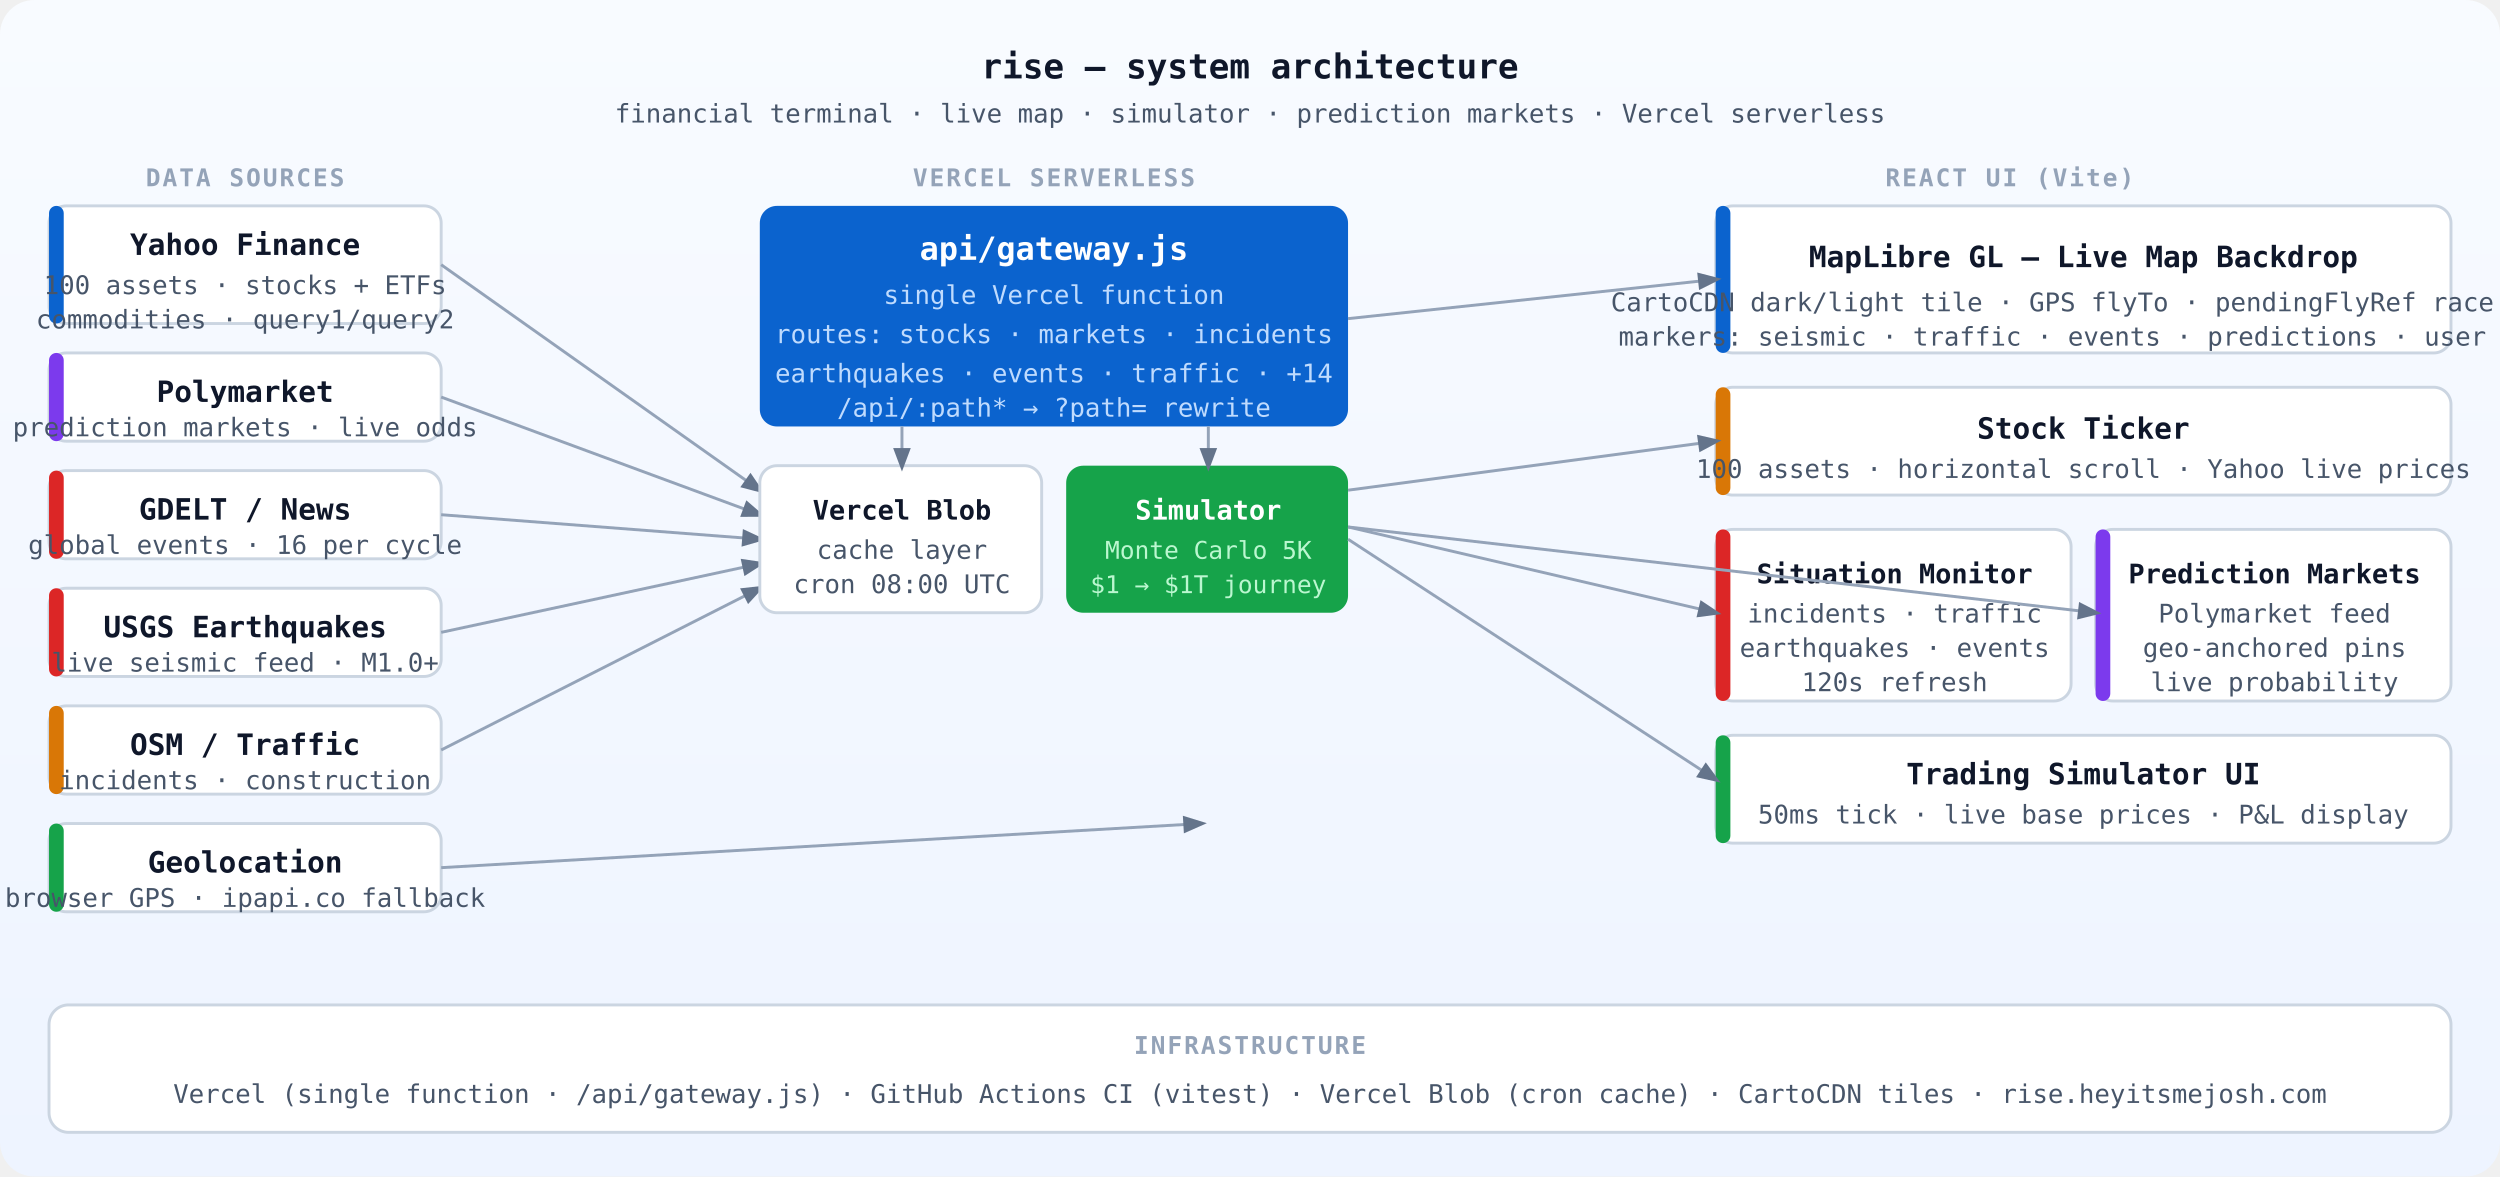
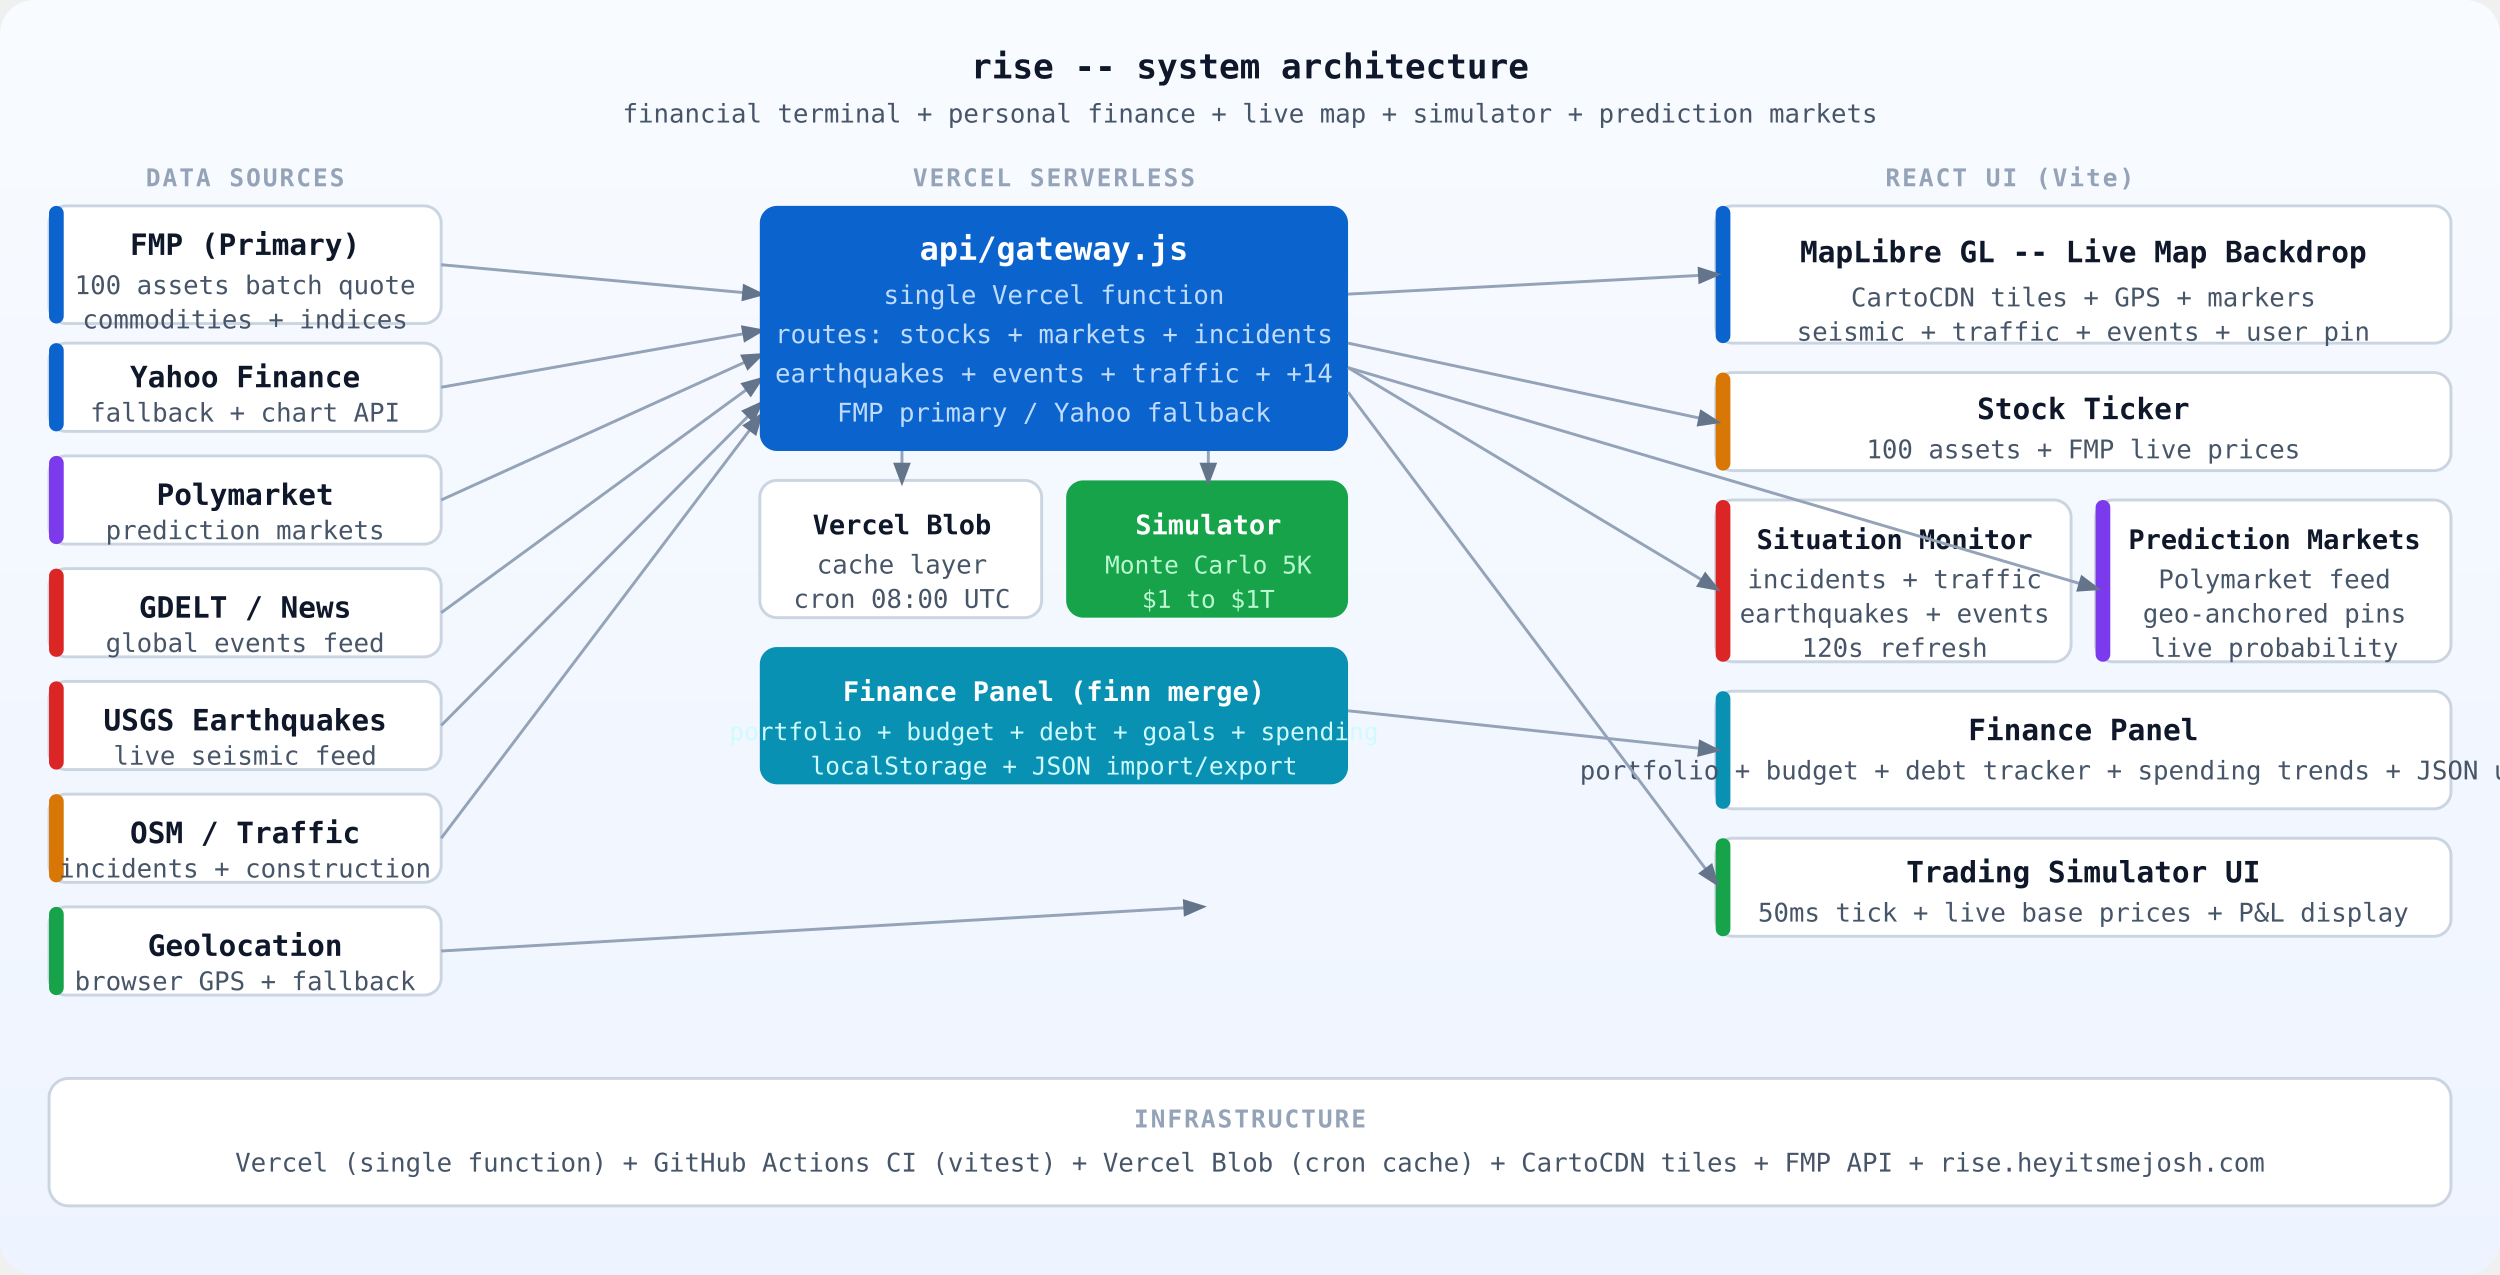
- <svg xmlns="http://www.w3.org/2000/svg" viewBox="0 0 1020 480">
+ <svg xmlns="http://www.w3.org/2000/svg" viewBox="0 0 1020 520">
  <defs>
    <linearGradient id="bg" x1="0" x2="0" y1="0" y2="1">
      <stop offset="0%" stop-color="#f8fbff" />
      <stop offset="100%" stop-color="#eef4ff" />
    </linearGradient>
    <marker id="arr" markerWidth="8" markerHeight="8" refX="6" refY="3" orient="auto">
      <path d="M0,0 L0,6 L8,3 z" fill="#64748b" />
    </marker>
  </defs>
  <style>
    .t { font-family: ui-monospace, SFMono-Regular, Menlo, Consolas, monospace; }
    .title { font-size: 14px; font-weight: 700; fill: #0f172a; }
    .sub { font-size: 10.5px; fill: #475569; }
    .label { font-size: 10px; font-weight: 700; fill: #94a3b8; letter-spacing: 0.08em; }
    .box { fill: #fff; stroke: #cbd5e1; stroke-width: 1.2; }
    .grp { fill: #0b63ce; }
    .grp-g { fill: #16a34a; }
    .grp-r { fill: #dc2626; }
    .grp-a { fill: #d97706; }
    .grp-p { fill: #7c3aed; }
+     .grp-f { fill: #0891b2; }
    .line { stroke: #94a3b8; stroke-width: 1.2; fill: none; marker-end: url(#arr); }
    .dline { stroke: #94a3b8; stroke-width: 1; fill: none; stroke-dasharray: 4 3; }
  </style>
-   <rect width="1020" height="480" rx="14" fill="url(#bg)" />
-   <text x="510" y="32" text-anchor="middle" class="t title">rise — system architecture</text>
-   <text x="510" y="50" text-anchor="middle" class="t sub">financial terminal · live map · simulator · prediction markets · Vercel serverless</text>
+   <rect width="1020" height="520" rx="14" fill="url(#bg)" />
+   <text x="510" y="32" text-anchor="middle" class="t title">rise -- system architecture</text>
+   <text x="510" y="50" text-anchor="middle" class="t sub">financial terminal + personal finance + live map + simulator + prediction markets</text>
  <text x="100" y="76" text-anchor="middle" class="t label">DATA SOURCES</text>
  <rect x="20" y="84" width="160" height="48" rx="7" class="box" />
  <rect x="20" y="84" width="6" height="48" rx="3" class="grp" />
-   <text x="100" y="104" text-anchor="middle" class="t title" style="font-size:12px;">Yahoo Finance</text>
-   <text x="100" y="120" text-anchor="middle" class="t sub">100 assets · stocks + ETFs</text>
-   <text x="100" y="134" text-anchor="middle" class="t sub">commodities · query1/query2</text>
-   <rect x="20" y="144" width="160" height="36" rx="7" class="box" />
-   <rect x="20" y="144" width="6" height="36" rx="3" class="grp-p" />
-   <text x="100" y="164" text-anchor="middle" class="t title" style="font-size:12px;">Polymarket</text>
-   <text x="100" y="178" text-anchor="middle" class="t sub">prediction markets · live odds</text>
-   <rect x="20" y="192" width="160" height="36" rx="7" class="box" />
-   <rect x="20" y="192" width="6" height="36" rx="3" class="grp-r" />
-   <text x="100" y="212" text-anchor="middle" class="t title" style="font-size:12px;">GDELT / News</text>
-   <text x="100" y="226" text-anchor="middle" class="t sub">global events · 16 per cycle</text>
-   <rect x="20" y="240" width="160" height="36" rx="7" class="box" />
-   <rect x="20" y="240" width="6" height="36" rx="3" class="grp-r" />
-   <text x="100" y="260" text-anchor="middle" class="t title" style="font-size:12px;">USGS Earthquakes</text>
-   <text x="100" y="274" text-anchor="middle" class="t sub">live seismic feed · M1.0+</text>
-   <rect x="20" y="288" width="160" height="36" rx="7" class="box" />
-   <rect x="20" y="288" width="6" height="36" rx="3" class="grp-a" />
-   <text x="100" y="308" text-anchor="middle" class="t title" style="font-size:12px;">OSM / Traffic</text>
-   <text x="100" y="322" text-anchor="middle" class="t sub">incidents · construction</text>
-   <rect x="20" y="336" width="160" height="36" rx="7" class="box" />
-   <rect x="20" y="336" width="6" height="36" rx="3" class="grp-g" />
-   <text x="100" y="356" text-anchor="middle" class="t title" style="font-size:12px;">Geolocation</text>
-   <text x="100" y="370" text-anchor="middle" class="t sub">browser GPS · ipapi.co fallback</text>
-   <line x1="180" y1="108" x2="310" y2="200" class="line" />
-   <line x1="180" y1="162" x2="310" y2="210" class="line" />
-   <line x1="180" y1="210" x2="310" y2="220" class="line" />
-   <line x1="180" y1="258" x2="310" y2="230" class="line" />
-   <line x1="180" y1="306" x2="310" y2="240" class="line" />
-   <line x1="180" y1="354" x2="490" y2="336" class="line" />
+   <text x="100" y="104" text-anchor="middle" class="t title" style="font-size:12px;">FMP (Primary)</text>
+   <text x="100" y="120" text-anchor="middle" class="t sub">100 assets batch quote</text>
+   <text x="100" y="134" text-anchor="middle" class="t sub">commodities + indices</text>
+   <rect x="20" y="140" width="160" height="36" rx="7" class="box" />
+   <rect x="20" y="140" width="6" height="36" rx="3" class="grp" />
+   <text x="100" y="158" text-anchor="middle" class="t title" style="font-size:12px;">Yahoo Finance</text>
+   <text x="100" y="172" text-anchor="middle" class="t sub">fallback + chart API</text>
+   <rect x="20" y="186" width="160" height="36" rx="7" class="box" />
+   <rect x="20" y="186" width="6" height="36" rx="3" class="grp-p" />
+   <text x="100" y="206" text-anchor="middle" class="t title" style="font-size:12px;">Polymarket</text>
+   <text x="100" y="220" text-anchor="middle" class="t sub">prediction markets</text>
+   <rect x="20" y="232" width="160" height="36" rx="7" class="box" />
+   <rect x="20" y="232" width="6" height="36" rx="3" class="grp-r" />
+   <text x="100" y="252" text-anchor="middle" class="t title" style="font-size:12px;">GDELT / News</text>
+   <text x="100" y="266" text-anchor="middle" class="t sub">global events feed</text>
+   <rect x="20" y="278" width="160" height="36" rx="7" class="box" />
+   <rect x="20" y="278" width="6" height="36" rx="3" class="grp-r" />
+   <text x="100" y="298" text-anchor="middle" class="t title" style="font-size:12px;">USGS Earthquakes</text>
+   <text x="100" y="312" text-anchor="middle" class="t sub">live seismic feed</text>
+   <rect x="20" y="324" width="160" height="36" rx="7" class="box" />
+   <rect x="20" y="324" width="6" height="36" rx="3" class="grp-a" />
+   <text x="100" y="344" text-anchor="middle" class="t title" style="font-size:12px;">OSM / Traffic</text>
+   <text x="100" y="358" text-anchor="middle" class="t sub">incidents + construction</text>
+   <rect x="20" y="370" width="160" height="36" rx="7" class="box" />
+   <rect x="20" y="370" width="6" height="36" rx="3" class="grp-g" />
+   <text x="100" y="390" text-anchor="middle" class="t title" style="font-size:12px;">Geolocation</text>
+   <text x="100" y="404" text-anchor="middle" class="t sub">browser GPS + fallback</text>
+   <line x1="180" y1="108" x2="310" y2="120" class="line" />
+   <line x1="180" y1="158" x2="310" y2="135" class="line" />
+   <line x1="180" y1="204" x2="310" y2="145" class="line" />
+   <line x1="180" y1="250" x2="310" y2="155" class="line" />
+   <line x1="180" y1="296" x2="310" y2="165" class="line" />
+   <line x1="180" y1="342" x2="310" y2="170" class="line" />
+   <line x1="180" y1="388" x2="490" y2="370" class="line" />
  <text x="430" y="76" text-anchor="middle" class="t label">VERCEL SERVERLESS</text>
-   <rect x="310" y="84" width="240" height="90" rx="7" fill="#0b63ce" />
+   <rect x="310" y="84" width="240" height="100" rx="7" fill="#0b63ce" />
  <text x="430" y="106" text-anchor="middle" class="t" style="font-size:13px;fill:#fff;font-weight:700;">api/gateway.js</text>
  <text x="430" y="124" text-anchor="middle" class="t" style="font-size:10.5px;fill:#bfdbfe;">single Vercel function</text>
-   <text x="430" y="140" text-anchor="middle" class="t" style="font-size:10.5px;fill:#bfdbfe;">routes: stocks · markets · incidents</text>
-   <text x="430" y="156" text-anchor="middle" class="t" style="font-size:10.5px;fill:#bfdbfe;">earthquakes · events · traffic · +14</text>
-   <text x="430" y="170" text-anchor="middle" class="t" style="font-size:10.5px;fill:#bfdbfe;">/api/:path* → ?path= rewrite</text>
-   <rect x="310" y="190" width="115" height="60" rx="7" class="box" />
-   <text x="368" y="212" text-anchor="middle" class="t title" style="font-size:11px;">Vercel Blob</text>
-   <text x="368" y="228" text-anchor="middle" class="t sub">cache layer</text>
-   <text x="368" y="242" text-anchor="middle" class="t sub">cron 08:00 UTC</text>
-   <rect x="435" y="190" width="115" height="60" rx="7" fill="#16a34a" />
-   <text x="493" y="212" text-anchor="middle" class="t" style="font-size:11px;fill:#fff;font-weight:700;">Simulator</text>
-   <text x="493" y="228" text-anchor="middle" class="t" style="font-size:10px;fill:#bbf7d0;">Monte Carlo 5K</text>
-   <text x="493" y="242" text-anchor="middle" class="t" style="font-size:10px;fill:#bbf7d0;">$1 → $1T journey</text>
-   <line x1="368" y1="174" x2="368" y2="190" class="line" />
-   <line x1="493" y1="174" x2="493" y2="190" class="line" />
+   <text x="430" y="140" text-anchor="middle" class="t" style="font-size:10.5px;fill:#bfdbfe;">routes: stocks + markets + incidents</text>
+   <text x="430" y="156" text-anchor="middle" class="t" style="font-size:10.5px;fill:#bfdbfe;">earthquakes + events + traffic + +14</text>
+   <text x="430" y="172" text-anchor="middle" class="t" style="font-size:10.5px;fill:#bfdbfe;">FMP primary / Yahoo fallback</text>
+   <rect x="310" y="196" width="115" height="56" rx="7" class="box" />
+   <text x="368" y="218" text-anchor="middle" class="t title" style="font-size:11px;">Vercel Blob</text>
+   <text x="368" y="234" text-anchor="middle" class="t sub">cache layer</text>
+   <text x="368" y="248" text-anchor="middle" class="t sub">cron 08:00 UTC</text>
+   <rect x="435" y="196" width="115" height="56" rx="7" fill="#16a34a" />
+   <text x="493" y="218" text-anchor="middle" class="t" style="font-size:11px;fill:#fff;font-weight:700;">Simulator</text>
+   <text x="493" y="234" text-anchor="middle" class="t" style="font-size:10px;fill:#bbf7d0;">Monte Carlo 5K</text>
+   <text x="493" y="248" text-anchor="middle" class="t" style="font-size:10px;fill:#bbf7d0;">$1 to $1T</text>
+   <rect x="310" y="264" width="240" height="56" rx="7" fill="#0891b2" />
+   <text x="430" y="286" text-anchor="middle" class="t" style="font-size:11px;fill:#fff;font-weight:700;">Finance Panel (finn merge)</text>
+   <text x="430" y="302" text-anchor="middle" class="t" style="font-size:10px;fill:#cffafe;">portfolio + budget + debt + goals + spending</text>
+   <text x="430" y="316" text-anchor="middle" class="t" style="font-size:10px;fill:#cffafe;">localStorage + JSON import/export</text>
+   <line x1="368" y1="184" x2="368" y2="196" class="line" />
+   <line x1="493" y1="184" x2="493" y2="196" class="line" />
  <text x="820" y="76" text-anchor="middle" class="t label">REACT UI (Vite)</text>
-   <rect x="700" y="84" width="300" height="60" rx="7" class="box" />
-   <rect x="700" y="84" width="6" height="60" rx="3" class="grp" />
-   <text x="850" y="109" text-anchor="middle" class="t title" style="font-size:12px;">MapLibre GL — Live Map Backdrop</text>
-   <text x="850" y="127" text-anchor="middle" class="t sub">CartoCDN dark/light tile · GPS flyTo · pendingFlyRef race fix</text>
-   <text x="850" y="141" text-anchor="middle" class="t sub">markers: seismic · traffic · events · predictions · user pin</text>
-   <rect x="700" y="158" width="300" height="44" rx="7" class="box" />
-   <rect x="700" y="158" width="6" height="44" rx="3" class="grp-a" />
-   <text x="850" y="179" text-anchor="middle" class="t title" style="font-size:12px;">Stock Ticker</text>
-   <text x="850" y="195" text-anchor="middle" class="t sub">100 assets · horizontal scroll · Yahoo live prices</text>
-   <rect x="700" y="216" width="145" height="70" rx="7" class="box" />
-   <rect x="700" y="216" width="6" height="70" rx="3" class="grp-r" />
-   <text x="773" y="238" text-anchor="middle" class="t title" style="font-size:11px;">Situation Monitor</text>
-   <text x="773" y="254" text-anchor="middle" class="t sub">incidents · traffic</text>
-   <text x="773" y="268" text-anchor="middle" class="t sub">earthquakes · events</text>
-   <text x="773" y="282" text-anchor="middle" class="t sub">120s refresh</text>
-   <rect x="855" y="216" width="145" height="70" rx="7" class="box" />
-   <rect x="855" y="216" width="6" height="70" rx="3" class="grp-p" />
-   <text x="928" y="238" text-anchor="middle" class="t title" style="font-size:11px;">Prediction Markets</text>
-   <text x="928" y="254" text-anchor="middle" class="t sub">Polymarket feed</text>
-   <text x="928" y="268" text-anchor="middle" class="t sub">geo-anchored pins</text>
-   <text x="928" y="282" text-anchor="middle" class="t sub">live probability</text>
-   <rect x="700" y="300" width="300" height="44" rx="7" class="box" />
-   <rect x="700" y="300" width="6" height="44" rx="3" class="grp-g" />
-   <text x="850" y="320" text-anchor="middle" class="t title" style="font-size:12px;">Trading Simulator UI</text>
-   <text x="850" y="336" text-anchor="middle" class="t sub">50ms tick · live base prices · P&amp;L display</text>
-   <line x1="550" y1="130" x2="700" y2="114" class="line" />
-   <line x1="550" y1="200" x2="700" y2="180" class="line" />
-   <line x1="550" y1="215" x2="700" y2="250" class="line" />
-   <line x1="550" y1="215" x2="855" y2="250" class="line" />
-   <line x1="550" y1="220" x2="700" y2="318" class="line" />
-   <rect x="20" y="410" width="980" height="52" rx="8" class="box" />
-   <text x="510" y="430" text-anchor="middle" class="t label">INFRASTRUCTURE</text>
-   <text x="510" y="450" text-anchor="middle" class="t sub">Vercel (single function · /api/gateway.js) · GitHub Actions CI (vitest) · Vercel Blob (cron cache) · CartoCDN tiles · rise.heyitsmejosh.com</text>
+   <rect x="700" y="84" width="300" height="56" rx="7" class="box" />
+   <rect x="700" y="84" width="6" height="56" rx="3" class="grp" />
+   <text x="850" y="107" text-anchor="middle" class="t title" style="font-size:12px;">MapLibre GL -- Live Map Backdrop</text>
+   <text x="850" y="125" text-anchor="middle" class="t sub">CartoCDN tiles + GPS + markers</text>
+   <text x="850" y="139" text-anchor="middle" class="t sub">seismic + traffic + events + user pin</text>
+   <rect x="700" y="152" width="300" height="40" rx="7" class="box" />
+   <rect x="700" y="152" width="6" height="40" rx="3" class="grp-a" />
+   <text x="850" y="171" text-anchor="middle" class="t title" style="font-size:12px;">Stock Ticker</text>
+   <text x="850" y="187" text-anchor="middle" class="t sub">100 assets + FMP live prices</text>
+   <rect x="700" y="204" width="145" height="66" rx="7" class="box" />
+   <rect x="700" y="204" width="6" height="66" rx="3" class="grp-r" />
+   <text x="773" y="224" text-anchor="middle" class="t title" style="font-size:11px;">Situation Monitor</text>
+   <text x="773" y="240" text-anchor="middle" class="t sub">incidents + traffic</text>
+   <text x="773" y="254" text-anchor="middle" class="t sub">earthquakes + events</text>
+   <text x="773" y="268" text-anchor="middle" class="t sub">120s refresh</text>
+   <rect x="855" y="204" width="145" height="66" rx="7" class="box" />
+   <rect x="855" y="204" width="6" height="66" rx="3" class="grp-p" />
+   <text x="928" y="224" text-anchor="middle" class="t title" style="font-size:11px;">Prediction Markets</text>
+   <text x="928" y="240" text-anchor="middle" class="t sub">Polymarket feed</text>
+   <text x="928" y="254" text-anchor="middle" class="t sub">geo-anchored pins</text>
+   <text x="928" y="268" text-anchor="middle" class="t sub">live probability</text>
+   <rect x="700" y="282" width="300" height="48" rx="7" class="box" />
+   <rect x="700" y="282" width="6" height="48" rx="3" class="grp-f" />
+   <text x="850" y="302" text-anchor="middle" class="t title" style="font-size:12px;">Finance Panel</text>
+   <text x="850" y="318" text-anchor="middle" class="t sub">portfolio + budget + debt tracker + spending trends + JSON upload</text>
+   <rect x="700" y="342" width="300" height="40" rx="7" class="box" />
+   <rect x="700" y="342" width="6" height="40" rx="3" class="grp-g" />
+   <text x="850" y="360" text-anchor="middle" class="t title" style="font-size:12px;">Trading Simulator UI</text>
+   <text x="850" y="376" text-anchor="middle" class="t sub">50ms tick + live base prices + P&amp;L display</text>
+   <line x1="550" y1="120" x2="700" y2="112" class="line" />
+   <line x1="550" y1="140" x2="700" y2="172" class="line" />
+   <line x1="550" y1="150" x2="700" y2="240" class="line" />
+   <line x1="550" y1="150" x2="855" y2="240" class="line" />
+   <line x1="550" y1="290" x2="700" y2="306" class="line" />
+   <line x1="550" y1="160" x2="700" y2="360" class="line" />
+   <rect x="20" y="440" width="980" height="52" rx="8" class="box" />
+   <text x="510" y="460" text-anchor="middle" class="t label">INFRASTRUCTURE</text>
+   <text x="510" y="478" text-anchor="middle" class="t sub">Vercel (single function) + GitHub Actions CI (vitest) + Vercel Blob (cron cache) + CartoCDN tiles + FMP API + rise.heyitsmejosh.com</text>
</svg>
